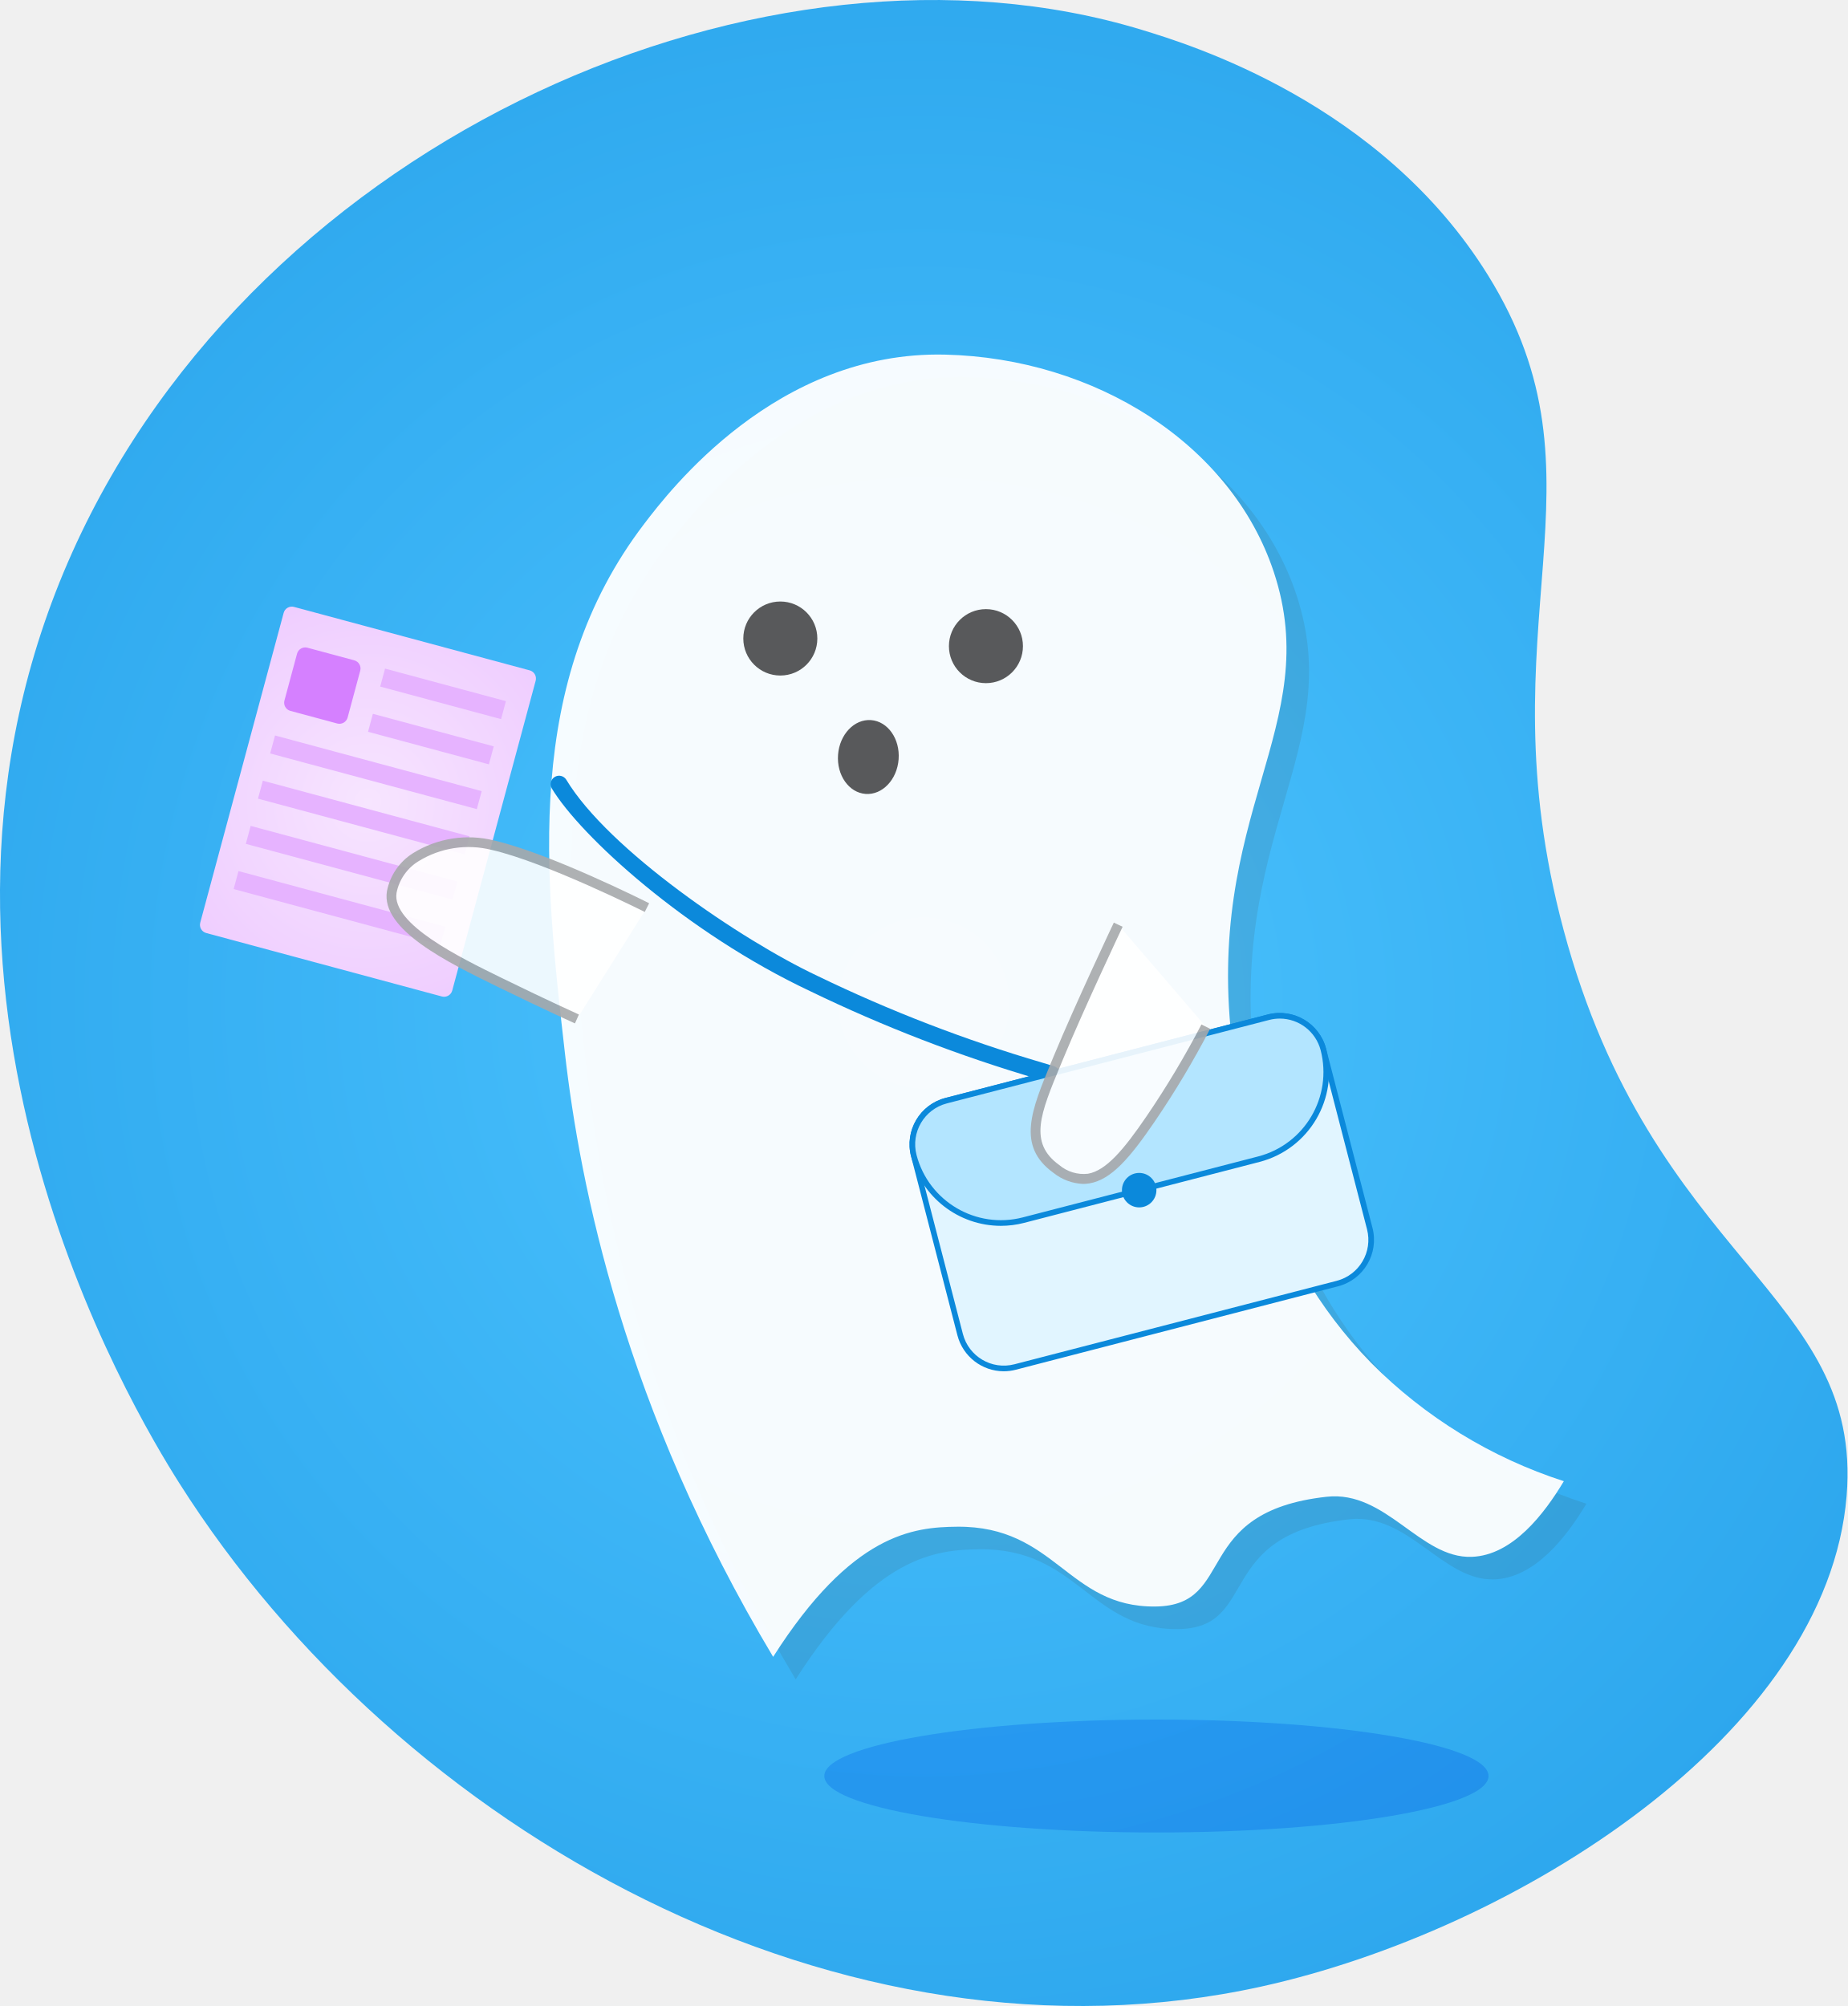
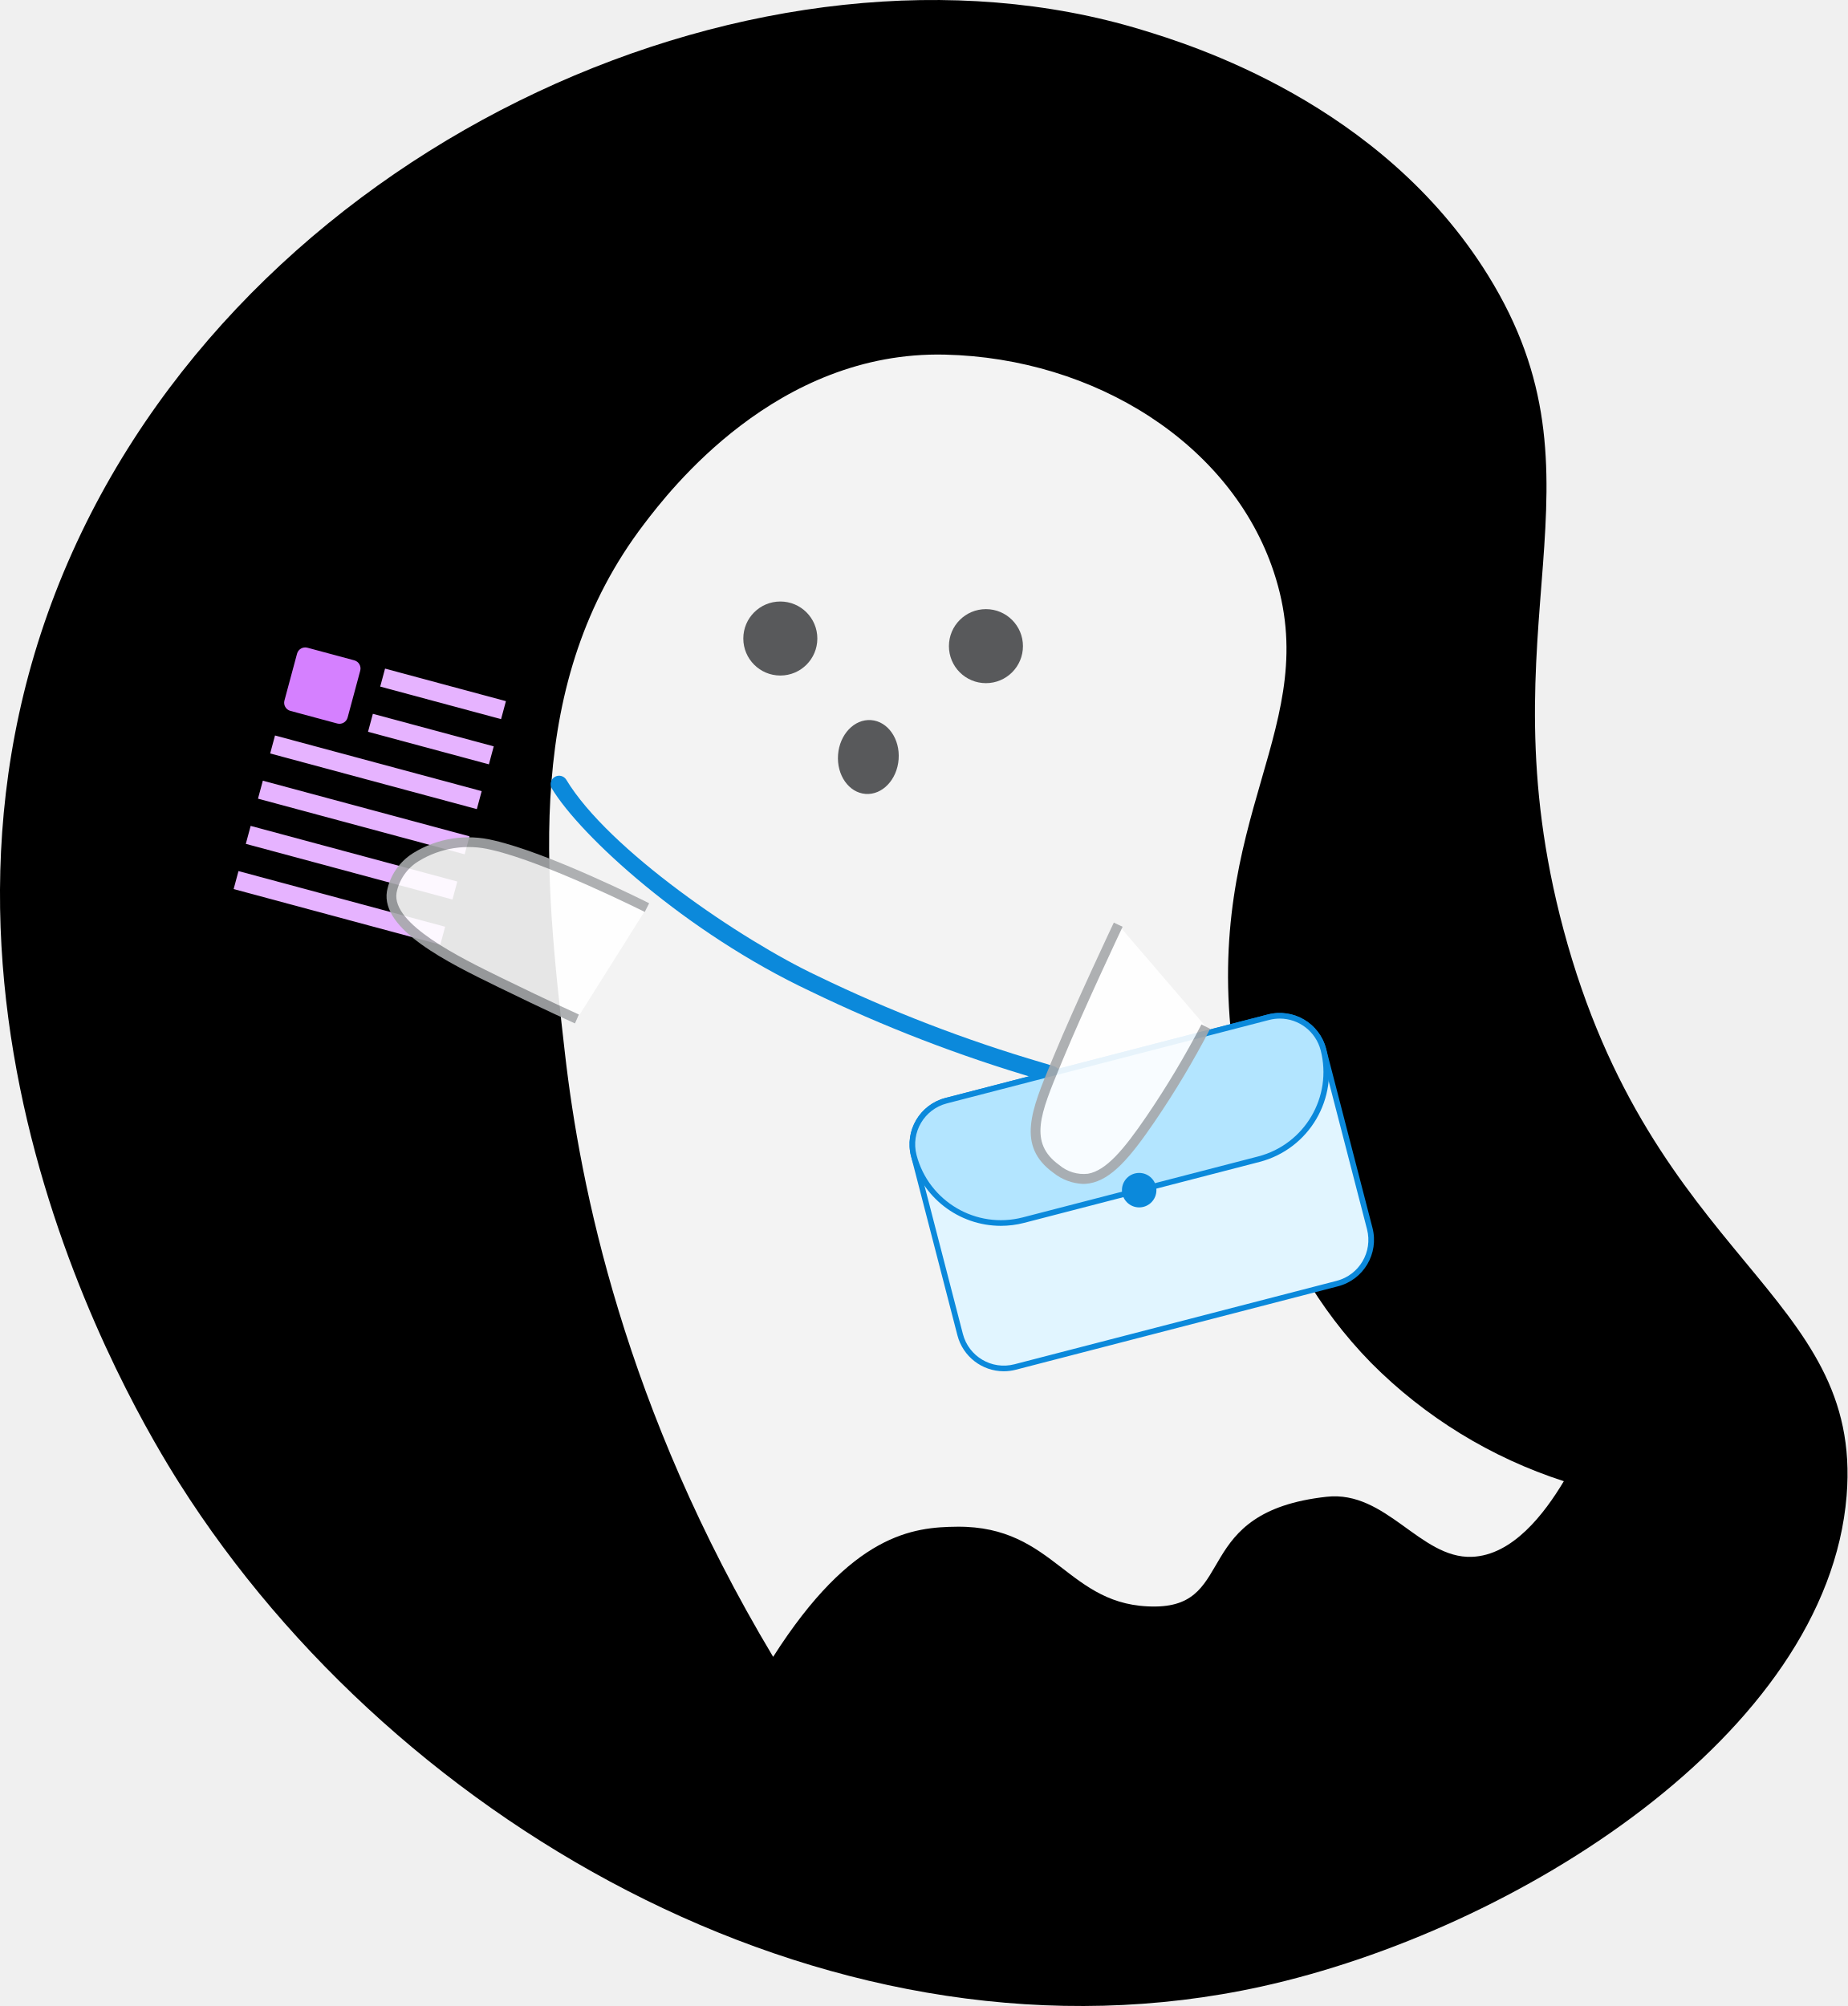
<svg xmlns="http://www.w3.org/2000/svg" width="327.796" height="355.924" viewBox="0 0 327.796 355.924">
  <defs>
    <radialGradient id="a" cx="163.898" cy="177.962" r="395.06" gradientUnits="userSpaceOnUse">
-       <stop offset="0" stop-color="#4dc4ff" />
-       <stop offset="1" stop-color="#0c89db" />
+       <stop offset="0" stopColor="#4dc4ff" />
+       <stop offset="1" stopColor="#0c89db" />
    </radialGradient>
    <radialGradient id="b" cx="65.283" cy="142.244" r="79.489" gradientTransform="translate(-34.7399 21.867) rotate(-15.0709)" gradientUnits="userSpaceOnUse">
-       <stop offset="0" stop-color="#f7e5ff" />
-       <stop offset="1" stop-color="#e6b3ff" />
+       <stop offset="0" stopColor="#f7e5ff" />
+       <stop offset="1" stopColor="#e6b3ff" />
    </radialGradient>
  </defs>
  <g style="isolation:isolate">
    <path d="M202.611,5.304c8.479,2.584,42.419,12.93,61.395,43.535,22.707,36.621-1.173,61.67,13.395,116.093,15.783,58.961,53.159,64.474,50.232,100.465-3.444,42.348-58.638,77.109-103.814,87.07-74.47,16.42-152.965-27.66-192-89.302-8.174-12.909-53.592-88.133-18.977-165.209C46.025,24.072,136.307-14.908,202.611,5.304Z" fill="url(#a)" />
    <rect x="42.131" y="112.282" width="46.305" height="59.924" rx="1.501" transform="translate(39.2308 -12.0821) rotate(15.0709)" fill="url(#b)" />
    <rect x="51.385" y="115.843" width="11.609" height="11.609" rx="1.501" transform="translate(33.5971 -10.686) rotate(15.0709)" fill="#d580ff" />
    <rect x="67.504" y="121.463" width="22.209" height="3.304" transform="matrix(0.9656, 0.26, -0.26, 0.9656, 34.7152, -16.2049)" fill="#e6b3ff" />
    <rect x="65.344" y="129.482" width="22.209" height="3.304" transform="translate(36.7261 -15.3673) rotate(15.0709)" fill="#e6b3ff" />
    <rect x="47.711" y="135.377" width="37.973" height="3.304" transform="translate(37.9235 -12.6292) rotate(15.0709)" fill="#e6b3ff" />
    <rect x="45.551" y="143.397" width="37.973" height="3.304" transform="translate(39.9344 -11.7916) rotate(15.0709)" fill="#e6b3ff" />
    <rect x="43.39" y="151.417" width="37.973" height="3.304" transform="translate(41.9453 -10.954) rotate(15.0709)" fill="#e6b3ff" />
    <rect x="41.23" y="159.436" width="37.973" height="3.304" transform="translate(43.9562 -10.1164) rotate(15.0709)" fill="#e6b3ff" />
    <path d="M141.173,297.973c-26.461-44.213-34.268-83.662-36.94-107.08-3.606-31.598-7.448-65.776,14.07-93.955,4.435-5.808,23.46-30.724,53.373-30.018,26.571.627,50.779,15.81,58.325,38.572,9.086,27.408-12.62,42.957-7.255,84.759,1.439,11.211,5.059,35.704,24.541,55.585A85.114,85.114,0,0,0,281.46,266.809c-3.471,5.796-9.09,13.168-16.35,13.421-9.139.318-15.177-11.819-25.723-10.66-24.217,2.659-15.799,19.317-30.386,19.474-15.617.168-17.687-14.32-35.182-14.159C166.075,274.955,155.153,276.029,141.173,297.973Z" fill="#58595b" opacity="0.15" style="mix-blend-mode:darken" />
    <path d="M137.173,293.973c-26.461-44.213-34.268-83.662-36.94-107.08-3.606-31.598-7.448-65.776,14.07-93.955,4.435-5.808,23.46-30.724,53.373-30.018,26.571.627,50.779,15.81,58.325,38.572,9.086,27.408-12.62,42.957-7.255,84.759,1.439,11.211,5.059,35.704,24.541,55.585A85.114,85.114,0,0,0,277.46,262.809c-3.471,5.796-9.09,13.168-16.35,13.421-9.139.318-15.177-11.819-25.723-10.66-24.217,2.659-15.799,19.317-30.386,19.474-15.617.168-17.687-14.32-35.182-14.159C162.075,270.955,151.153,272.029,137.173,293.973Z" fill="#fff" opacity="0.95" />
    <circle cx="174.928" cy="114.645" r="6.567" fill="#58595b" />
    <circle cx="138.447" cy="113.292" r="6.567" fill="#58595b" />
    <ellipse cx="154.062" cy="134.317" rx="6.567" ry="5.388" transform="translate(8.6597 277.9634) rotate(-85.7352)" fill="#58595b" />
    <g opacity="0.9">
      <path d="M114.784,161.032s-17.551-8.84-27.35-11.075c-8.572-1.955-16.923,2.055-17.932,8.324s11.372,12.214,19.426,16.155,13.432,6.358,13.432,6.358" fill="#fff" />
      <path d="M102.007,181.583c-.055-.024-5.483-2.469-13.458-6.371l-.394-.192c-8.693-4.252-20.6-10.075-19.506-16.874a10.277,10.277,0,0,1,4.643-6.776,18.634,18.634,0,0,1,14.335-2.253c9.788,2.232,26.825,10.782,27.546,11.145l-.777,1.543c-.175-.088-17.569-8.818-27.153-11.004a16.882,16.882,0,0,0-12.984,2.001,8.464,8.464,0,0,0-3.903,5.619c-.891,5.535,11.285,11.49,18.56,15.048l.395.193c7.946,3.889,13.353,6.322,13.405,6.346Z" fill="#a6a8ab" />
    </g>
    <path d="M186.56,192.108a1.488,1.488,0,0,1-.439-.065l-2.054-.621a261.504,261.504,0,0,1-40.352-15.573c-22.011-10.367-40.75-27.545-45.815-35.959a1.5,1.5,0,0,1,2.57-1.547c7.477,12.421,31.072,28.456,44.523,34.791a258.709,258.709,0,0,0,39.94,15.416l2.062.624a1.5,1.5,0,0,1-.436,2.934Z" fill="#0b89db" />
    <rect x="165.042" y="187.11" width="75.07" height="48.812" rx="8" transform="matrix(0.9681, -0.2507, 0.2507, 0.9681, -46.5533, 57.5337)" fill="#e1f5ff" />
    <path d="M178.084,243.305a8.512,8.512,0,0,1-8.215-6.373l-8.225-31.765a8.502,8.502,0,0,1,6.099-10.359l57.184-14.807A8.5,8.5,0,0,1,235.286,186.1l8.225,31.765a8.512,8.512,0,0,1-6.099,10.359l-57.184,14.807A8.56,8.56,0,0,1,178.084,243.305ZM227.07,180.727a7.522,7.522,0,0,0-1.893.243l-57.184,14.807a7.499,7.499,0,0,0-5.38,9.141l8.225,31.765a7.498,7.498,0,0,0,9.141,5.38l57.184-14.807a7.509,7.509,0,0,0,5.38-9.141L234.317,186.35a7.51,7.51,0,0,0-7.247-5.623Z" fill="#0b89db" />
    <path d="M169.927,187.507h59.07a8,8,0,0,1,8,8v0a15.955,15.955,0,0,1-15.955,15.955H177.882a15.955,15.955,0,0,1-15.955-15.955v0a8,8,0,0,1,8-8Z" transform="matrix(0.9681, -0.2507, 0.2507, 0.9681, -43.6368, 56.3686)" fill="#b3e5ff" />
    <path d="M177.577,217.501a16.485,16.485,0,0,1-15.933-12.333,8.502,8.502,0,0,1,6.099-10.359l57.184-14.807A8.5,8.5,0,0,1,235.286,186.1,16.476,16.476,0,0,1,223.48,206.155L181.699,216.974A16.486,16.486,0,0,1,177.577,217.501ZM227.07,180.727a7.522,7.522,0,0,0-1.893.243l-57.184,14.807a7.499,7.499,0,0,0-5.38,9.141,15.476,15.476,0,0,0,18.836,11.087L223.23,205.186a15.473,15.473,0,0,0,11.087-18.836,7.51,7.51,0,0,0-7.247-5.623Z" fill="#0b89db" />
    <circle cx="202.116" cy="211.17" r="3.058" fill="#0b89db" />
    <g opacity="0.9">
      <path d="M213.935,182.155a159.023,159.023,0,0,1-9.812,16.408c-6.096,8.931-10.424,13.365-16.699,8.843s-3.418-10.632.386-19.817,10.587-23.521,10.587-23.521" fill="#fff" />
      <path d="M192.16,210.062a8.969,8.969,0,0,1-5.241-1.956c-6.595-4.752-3.968-11.075-.331-19.826l.424-1.02c3.768-9.1,10.536-23.417,10.604-23.561l1.561.738c-.067.144-6.817,14.423-10.569,23.483l-.425,1.023c-3.578,8.611-5.738,13.81-.254,17.763a6.691,6.691,0,0,0,5.102,1.553c3.244-.568,6.377-4.317,10.38-10.182a159.97,159.97,0,0,0,9.753-16.309l1.543.773a161.325,161.325,0,0,1-9.87,16.508c-4.366,6.397-7.649,10.233-11.508,10.91A6.722,6.722,0,0,1,192.16,210.062Z" fill="#a6a8ab" />
    </g>
    <ellipse cx="205.175" cy="315.117" rx="58.923" ry="10.019" fill="#58595b" style="mix-blend-mode:overlay" />
  </g>
</svg>
